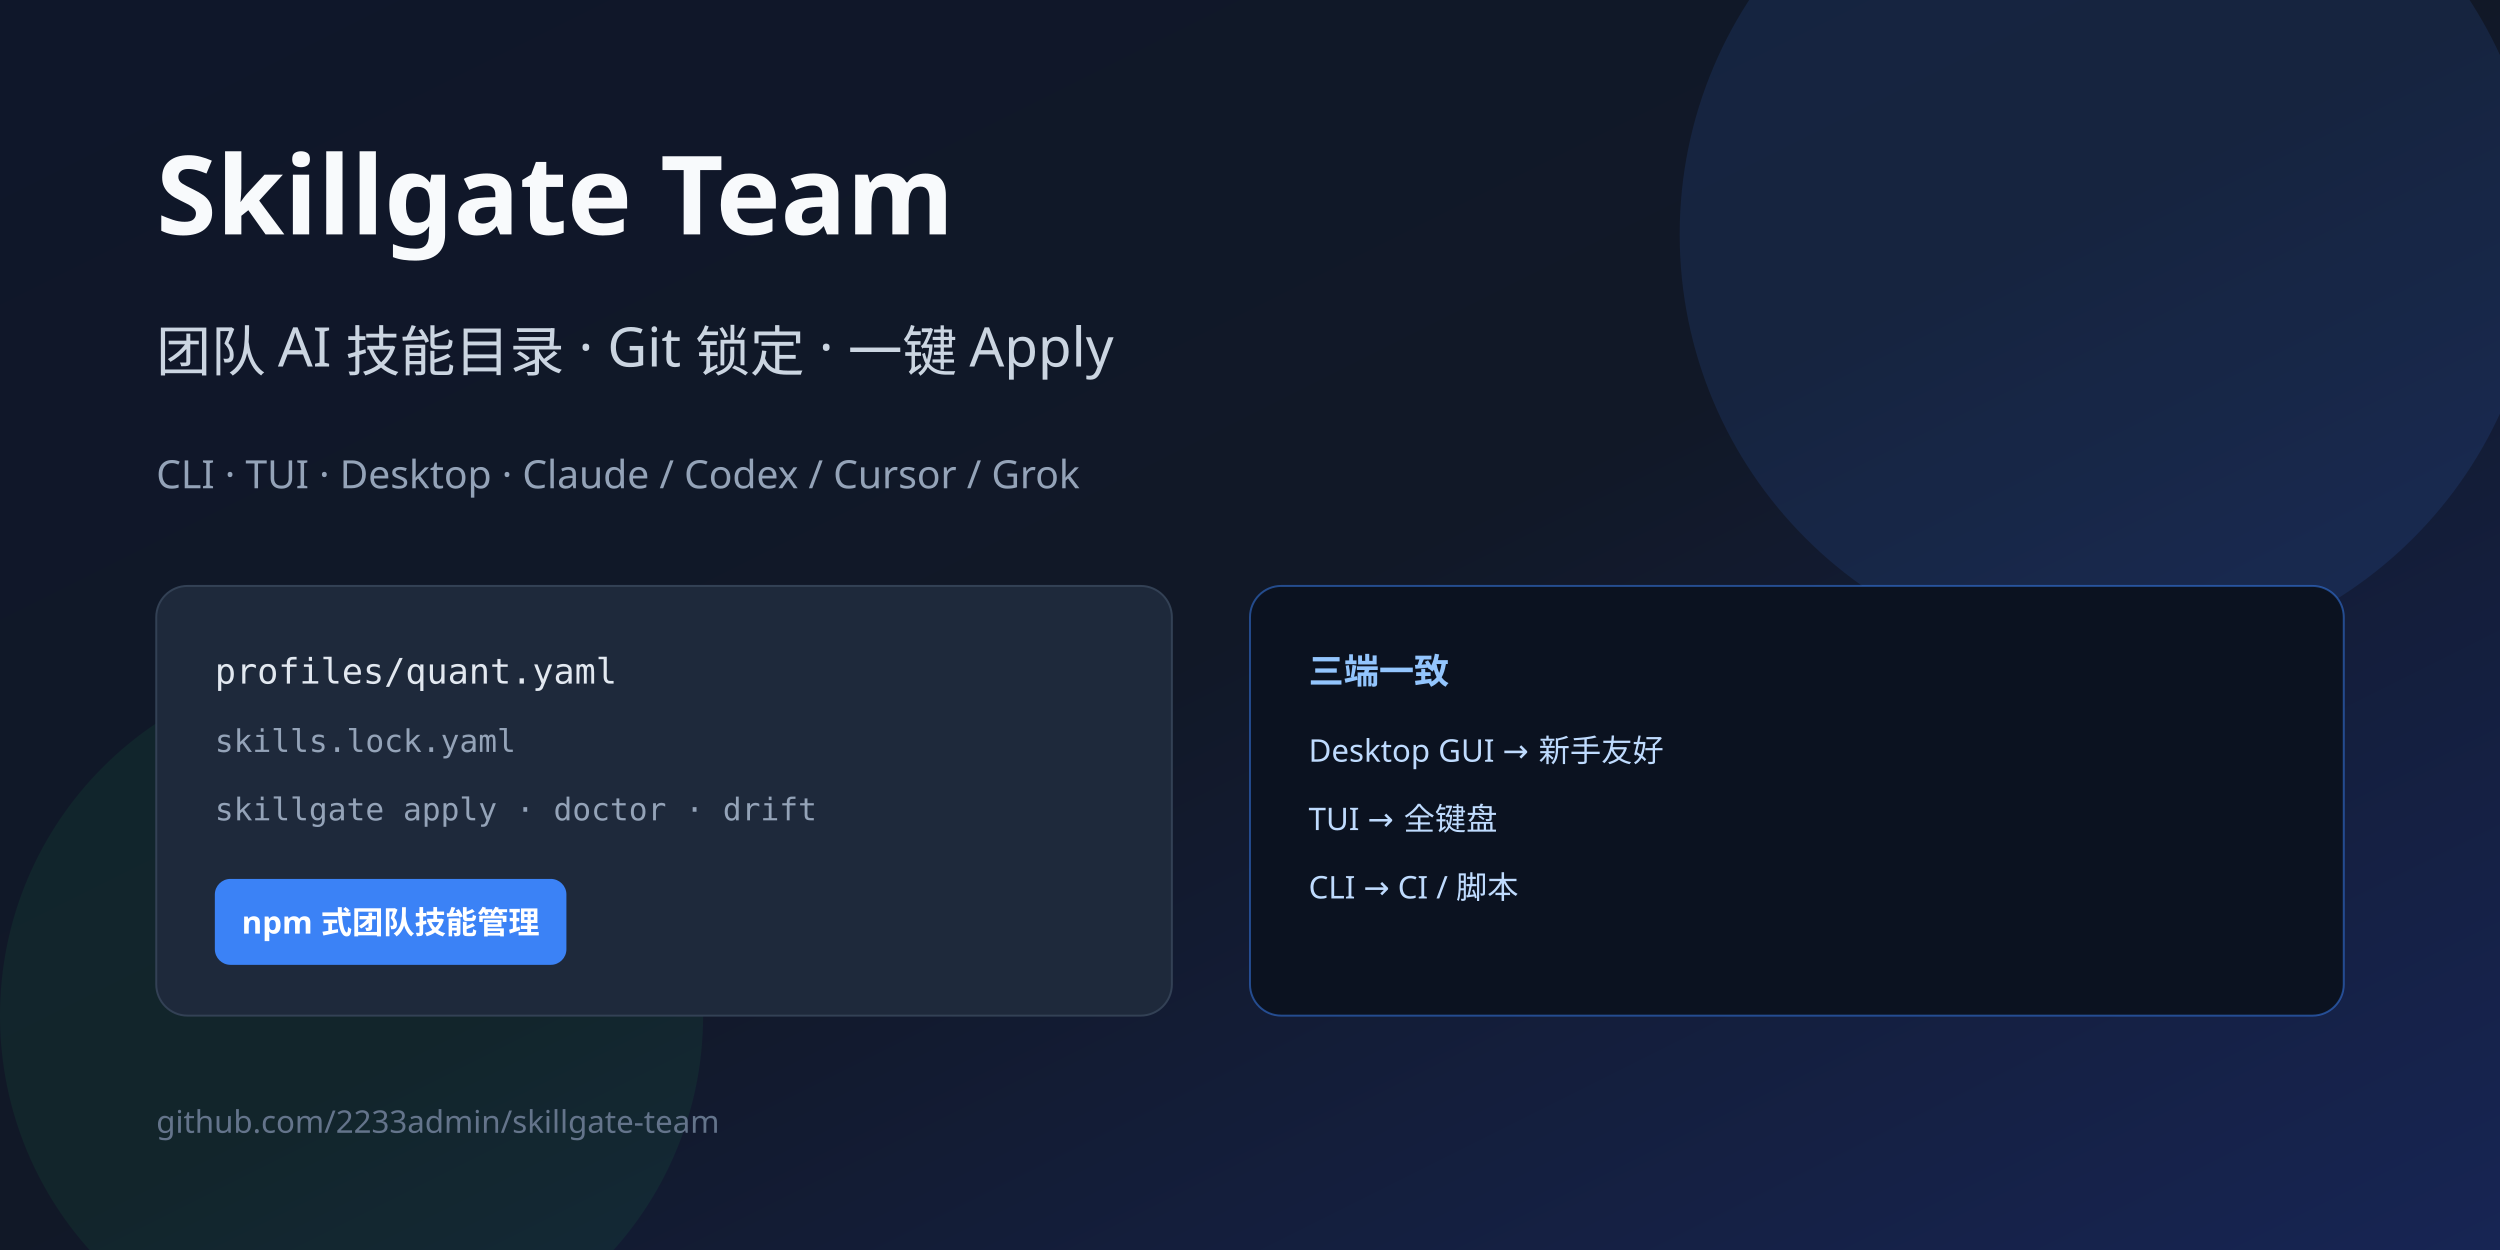
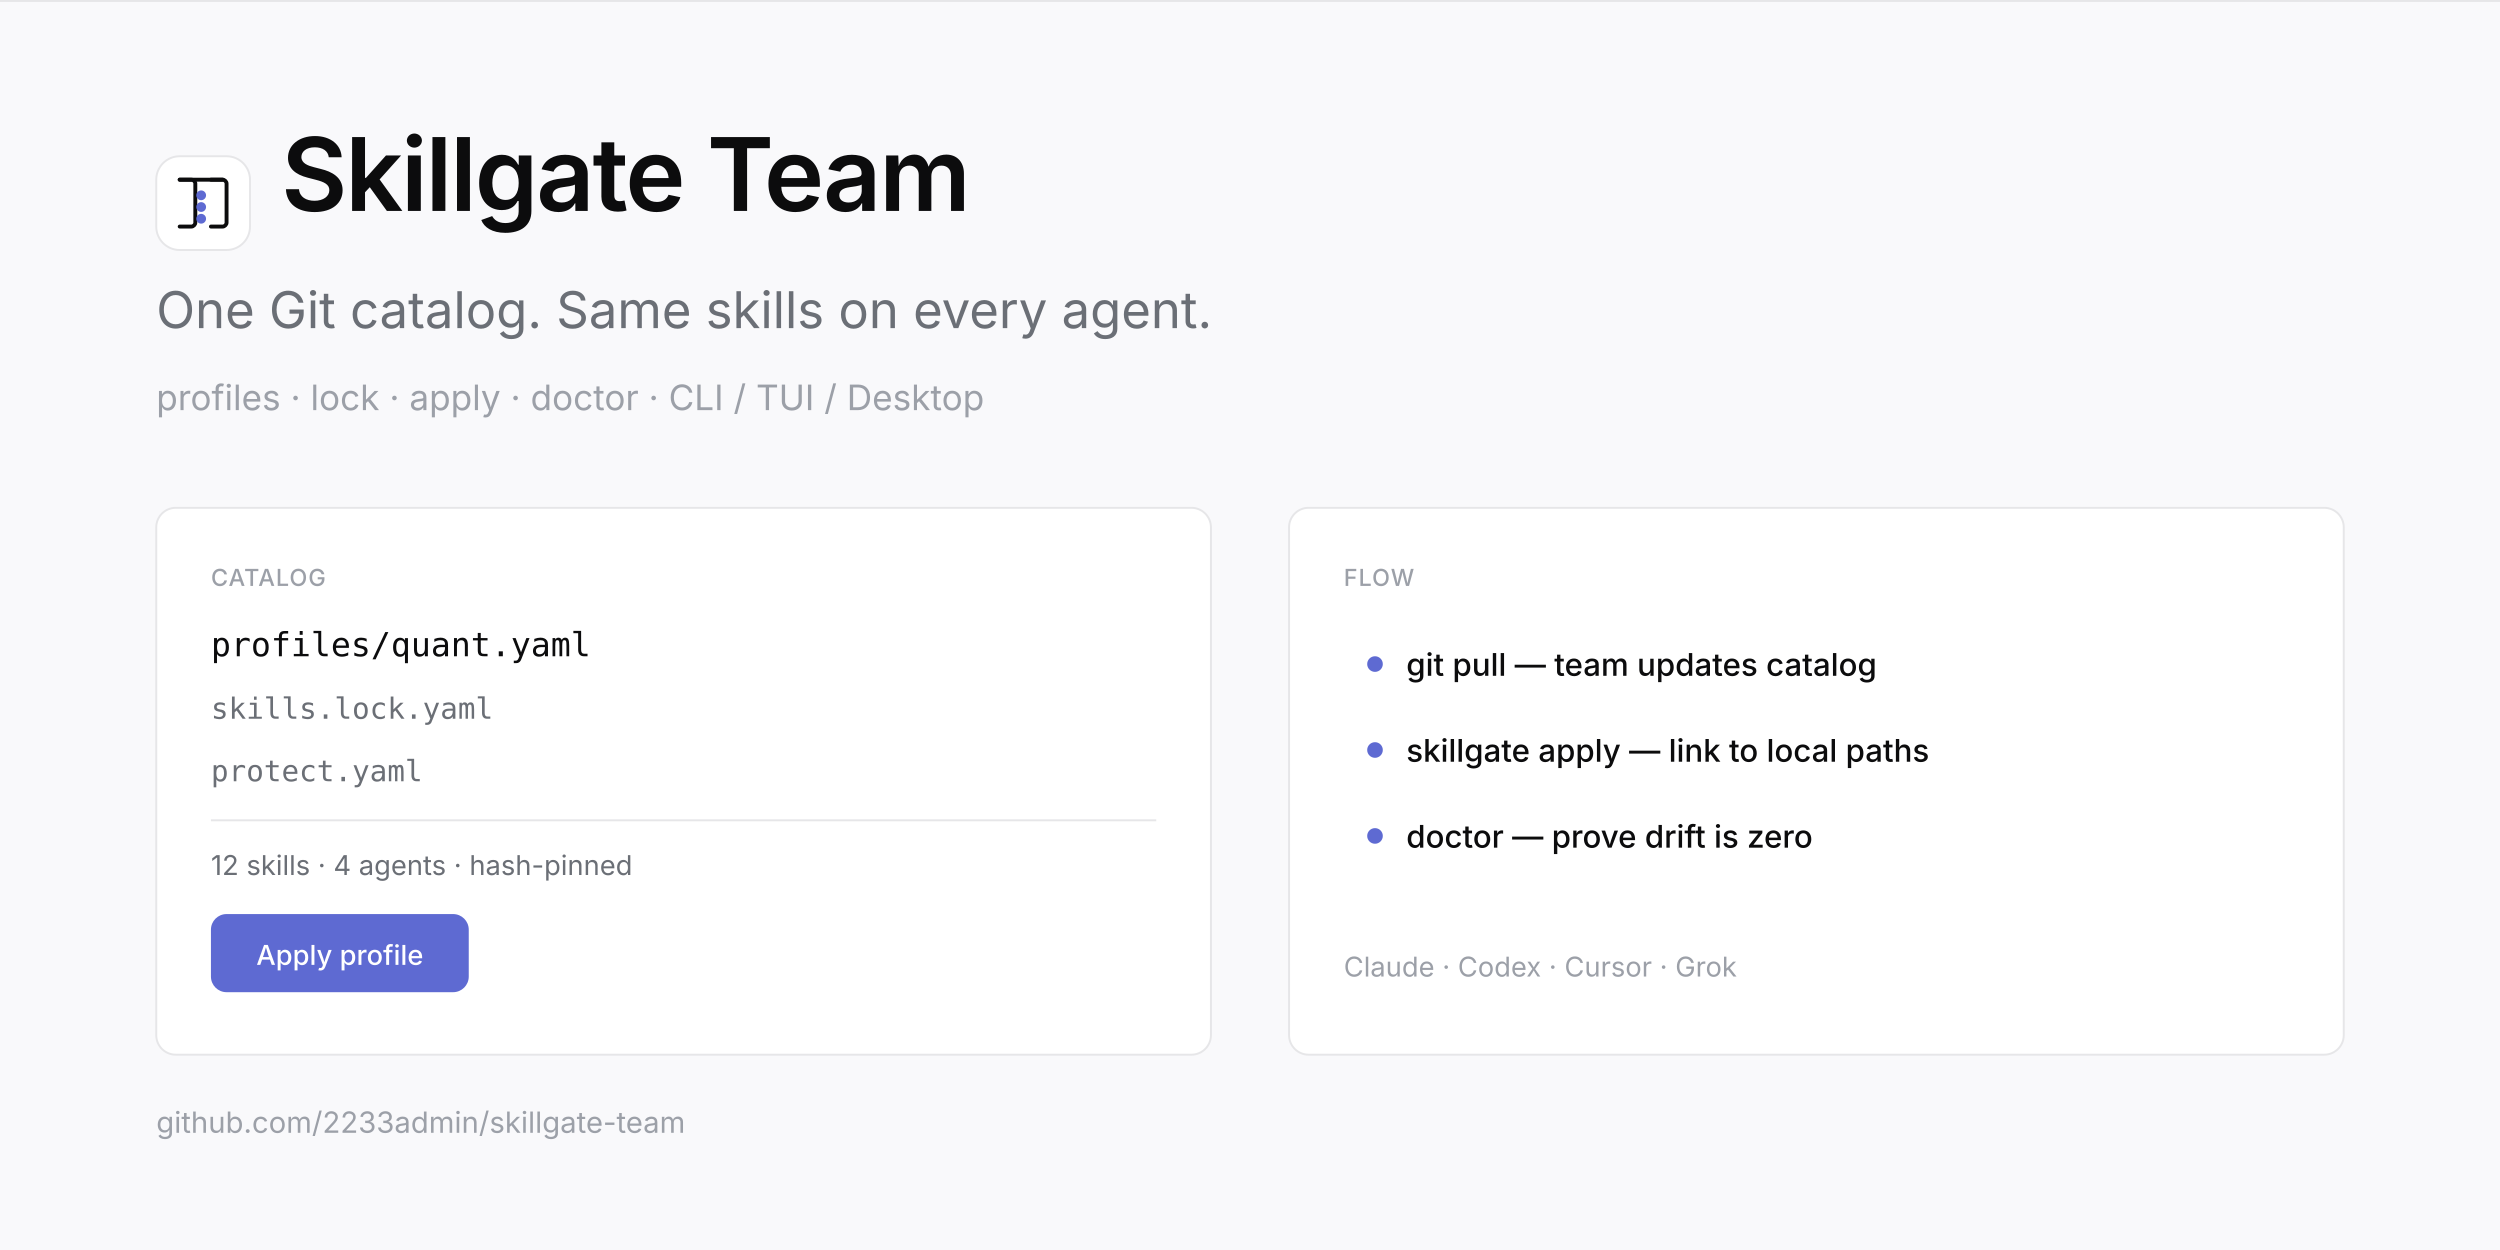
- <svg xmlns="http://www.w3.org/2000/svg" viewBox="0 0 1280 640" role="img" aria-label="Skillgate Team social preview">
-   <defs>
-     <linearGradient id="g" x1="0" y1="0" x2="1" y2="1">
-       <stop offset="0%" stop-color="#0f172a" />
-       <stop offset="50%" stop-color="#111827" />
-       <stop offset="100%" stop-color="#172554" />
-     </linearGradient>
-   </defs>
-   <rect width="1280" height="640" fill="url(#g)" />
-   <circle cx="1080" cy="120" r="220" fill="#3b82f6" fill-opacity="0.12" />
-   <circle cx="180" cy="520" r="180" fill="#22c55e" fill-opacity="0.08" />
-   <text x="80" y="120" fill="#f8fafc" font-family="Segoe UI, system-ui, sans-serif" font-size="56" font-weight="700">Skillgate Team</text>
-   <text x="80" y="190" fill="#cbd5e1" font-family="Segoe UI, system-ui, sans-serif" font-size="28">团队 AI 技能目录 · Git 锁定 · 一键 Apply</text>
-   <text x="80" y="250" fill="#94a3b8" font-family="Segoe UI, system-ui, sans-serif" font-size="20">CLI · TUI · Desktop · Claude / Codex / Cursor / Grok</text>
-   <rect x="80" y="300" width="520" height="220" rx="16" fill="#1e293b" stroke="#334155" />
-   <text x="110" y="350" fill="#e2e8f0" font-family="Consolas, monospace" font-size="18">profiles/quant.yaml</text>
-   <text x="110" y="385" fill="#94a3b8" font-family="Consolas, monospace" font-size="16">skills.lock.yaml</text>
-   <text x="110" y="420" fill="#94a3b8" font-family="Consolas, monospace" font-size="16">skillgate apply · doctor · drift</text>
-   <rect x="110" y="450" width="180" height="44" rx="8" fill="#3b82f6" />
-   <text x="200" y="478" text-anchor="middle" fill="#fff" font-family="Segoe UI, system-ui, sans-serif" font-size="16" font-weight="600">npm 式团队技能管理</text>
-   <rect x="640" y="300" width="560" height="220" rx="16" fill="#0b1220" stroke="#3b82f6" stroke-opacity="0.5" />
-   <text x="670" y="350" fill="#93c5fd" font-family="Segoe UI, system-ui, sans-serif" font-size="18" font-weight="600">三端一致</text>
-   <text x="670" y="390" fill="#bfdbfe" font-family="Segoe UI, system-ui, sans-serif" font-size="16">Desktop GUI → 新手友好</text>
-   <text x="670" y="425" fill="#bfdbfe" font-family="Segoe UI, system-ui, sans-serif" font-size="16">TUI → 全键盘</text>
-   <text x="670" y="460" fill="#bfdbfe" font-family="Segoe UI, system-ui, sans-serif" font-size="16">CLI → CI / 脚本</text>
-   <text x="80" y="580" fill="#64748b" font-family="Segoe UI, system-ui, sans-serif" font-size="16">github.com/2233admin/skillgate-team</text>
+ <svg xmlns="http://www.w3.org/2000/svg" viewBox="0 0 1280 640" role="img" aria-label="Skillgate Team">
+   <rect width="1280" height="640" fill="#F9F9FB" />
+   <rect x="0" y="0" width="1280" height="1" fill="#E6E6E8" />
+   <rect x="80" y="80" width="48" height="48" rx="12" fill="#FFFFFF" stroke="#E6E6E8" />
+   <path fill="none" stroke="#0C0C0D" stroke-width="2" stroke-linecap="round" d="M92 92 L98 92 C99 92 100 93 100 94 L100 114 C100 115 99 116 98 116 L92 116" />
+   <path fill="none" stroke="#0C0C0D" stroke-width="2" stroke-linecap="round" d="M108 92 L114 92 C115 92 116 93 116 94 L116 114 C116 115 115 116 114 116 L108 116" />
+   <path fill="none" stroke="#0C0C0D" stroke-width="2" stroke-linecap="round" d="M92 92 L114 92" />
+   <circle cx="103" cy="100" r="2.5" fill="#5E6AD2" />
+   <circle cx="103" cy="106" r="2.5" fill="#5E6AD2" />
+   <circle cx="103" cy="112" r="2.5" fill="#5E6AD2" />
+   <text x="144" y="108" fill="#0C0C0D" font-family="Inter, Segoe UI, system-ui, sans-serif" font-size="52" font-weight="600" letter-spacing="-0.02em">Skillgate Team</text>
+   <text x="80" y="168" fill="#6B6F76" font-family="Inter, Segoe UI, system-ui, sans-serif" font-size="26" font-weight="400">One Git catalog. Same skills on every agent.</text>
+   <text x="80" y="210" fill="#9CA0A8" font-family="Inter, Segoe UI, system-ui, sans-serif" font-size="18">profiles · lock · apply · doctor · CLI / TUI / Desktop</text>
+   <rect x="80" y="260" width="540" height="280" rx="10" fill="#FFFFFF" stroke="#E6E6E8" />
+   <text x="108" y="300" fill="#9CA0A8" font-family="Inter, Segoe UI, system-ui, sans-serif" font-size="12" font-weight="500" letter-spacing="0.04em">CATALOG</text>
+   <text x="108" y="336" fill="#0C0C0D" font-family="ui-monospace, Consolas, monospace" font-size="17">profiles/quant.yaml</text>
+   <text x="108" y="368" fill="#6B6F76" font-family="ui-monospace, Consolas, monospace" font-size="15">skills.lock.yaml</text>
+   <text x="108" y="400" fill="#6B6F76" font-family="ui-monospace, Consolas, monospace" font-size="15">protect.yaml</text>
+   <line x1="108" y1="420" x2="592" y2="420" stroke="#E6E6E8" />
+   <text x="108" y="448" fill="#6B6F76" font-family="Inter, Segoe UI, system-ui, sans-serif" font-size="14">12 skills · 4 agents · hash-pinned</text>
+   <rect x="108" y="468" width="132" height="40" rx="8" fill="#5E6AD2" />
+   <text x="174" y="494" text-anchor="middle" fill="#FFFFFF" font-family="Inter, Segoe UI, system-ui, sans-serif" font-size="14" font-weight="500">Apply profile</text>
+   <rect x="660" y="260" width="540" height="280" rx="10" fill="#FFFFFF" stroke="#E6E6E8" />
+   <text x="688" y="300" fill="#9CA0A8" font-family="Inter, Segoe UI, system-ui, sans-serif" font-size="12" font-weight="500" letter-spacing="0.04em">FLOW</text>
+   <circle cx="704" cy="340" r="4" fill="#5E6AD2" />
+   <text x="720" y="346" fill="#0C0C0D" font-family="Inter, Segoe UI, system-ui, sans-serif" font-size="16" font-weight="500">git pull — team updates catalog</text>
+   <circle cx="704" cy="384" r="4" fill="#5E6AD2" />
+   <text x="720" y="390" fill="#0C0C0D" font-family="Inter, Segoe UI, system-ui, sans-serif" font-size="16" font-weight="500">skillgate apply — link to local paths</text>
+   <circle cx="704" cy="428" r="4" fill="#5E6AD2" />
+   <text x="720" y="434" fill="#0C0C0D" font-family="Inter, Segoe UI, system-ui, sans-serif" font-size="16" font-weight="500">doctor — prove drift is zero</text>
+   <text x="688" y="500" fill="#9CA0A8" font-family="Inter, Segoe UI, system-ui, sans-serif" font-size="14">Claude · Codex · Cursor · Grok</text>
+   <text x="80" y="580" fill="#9CA0A8" font-family="Inter, Segoe UI, system-ui, sans-serif" font-size="15">github.com/2233admin/skillgate-team</text>
</svg>
